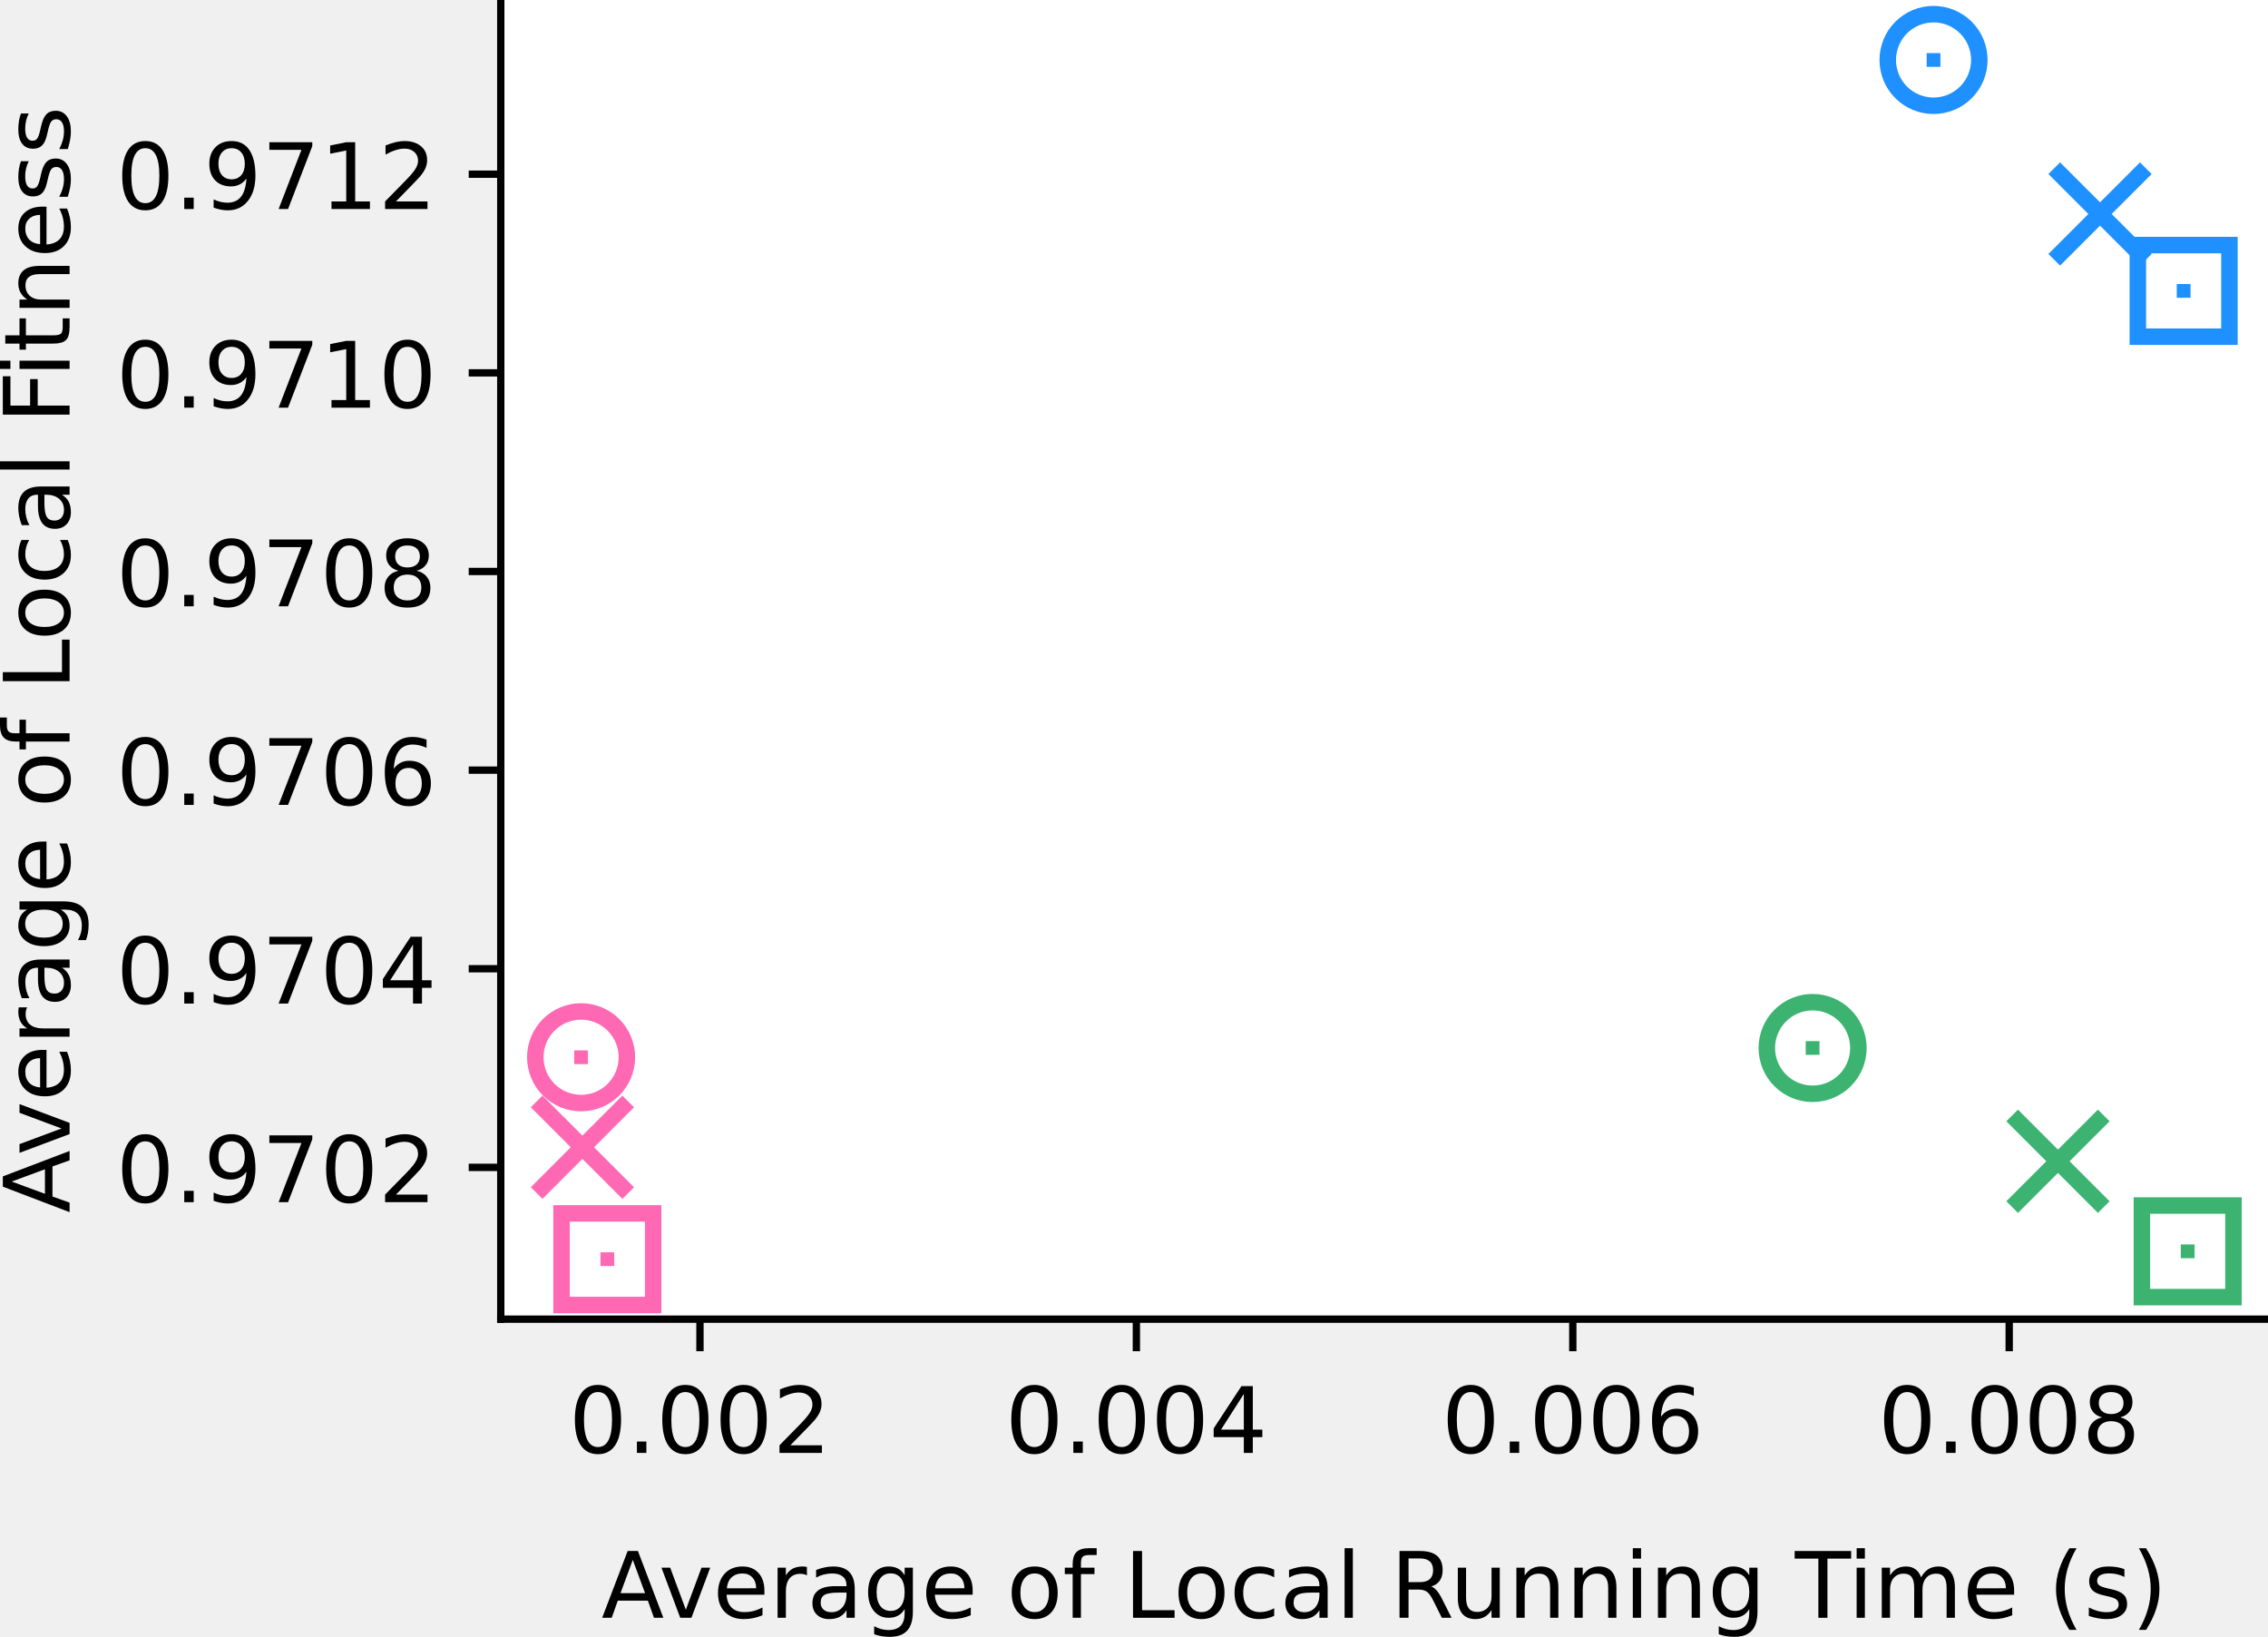
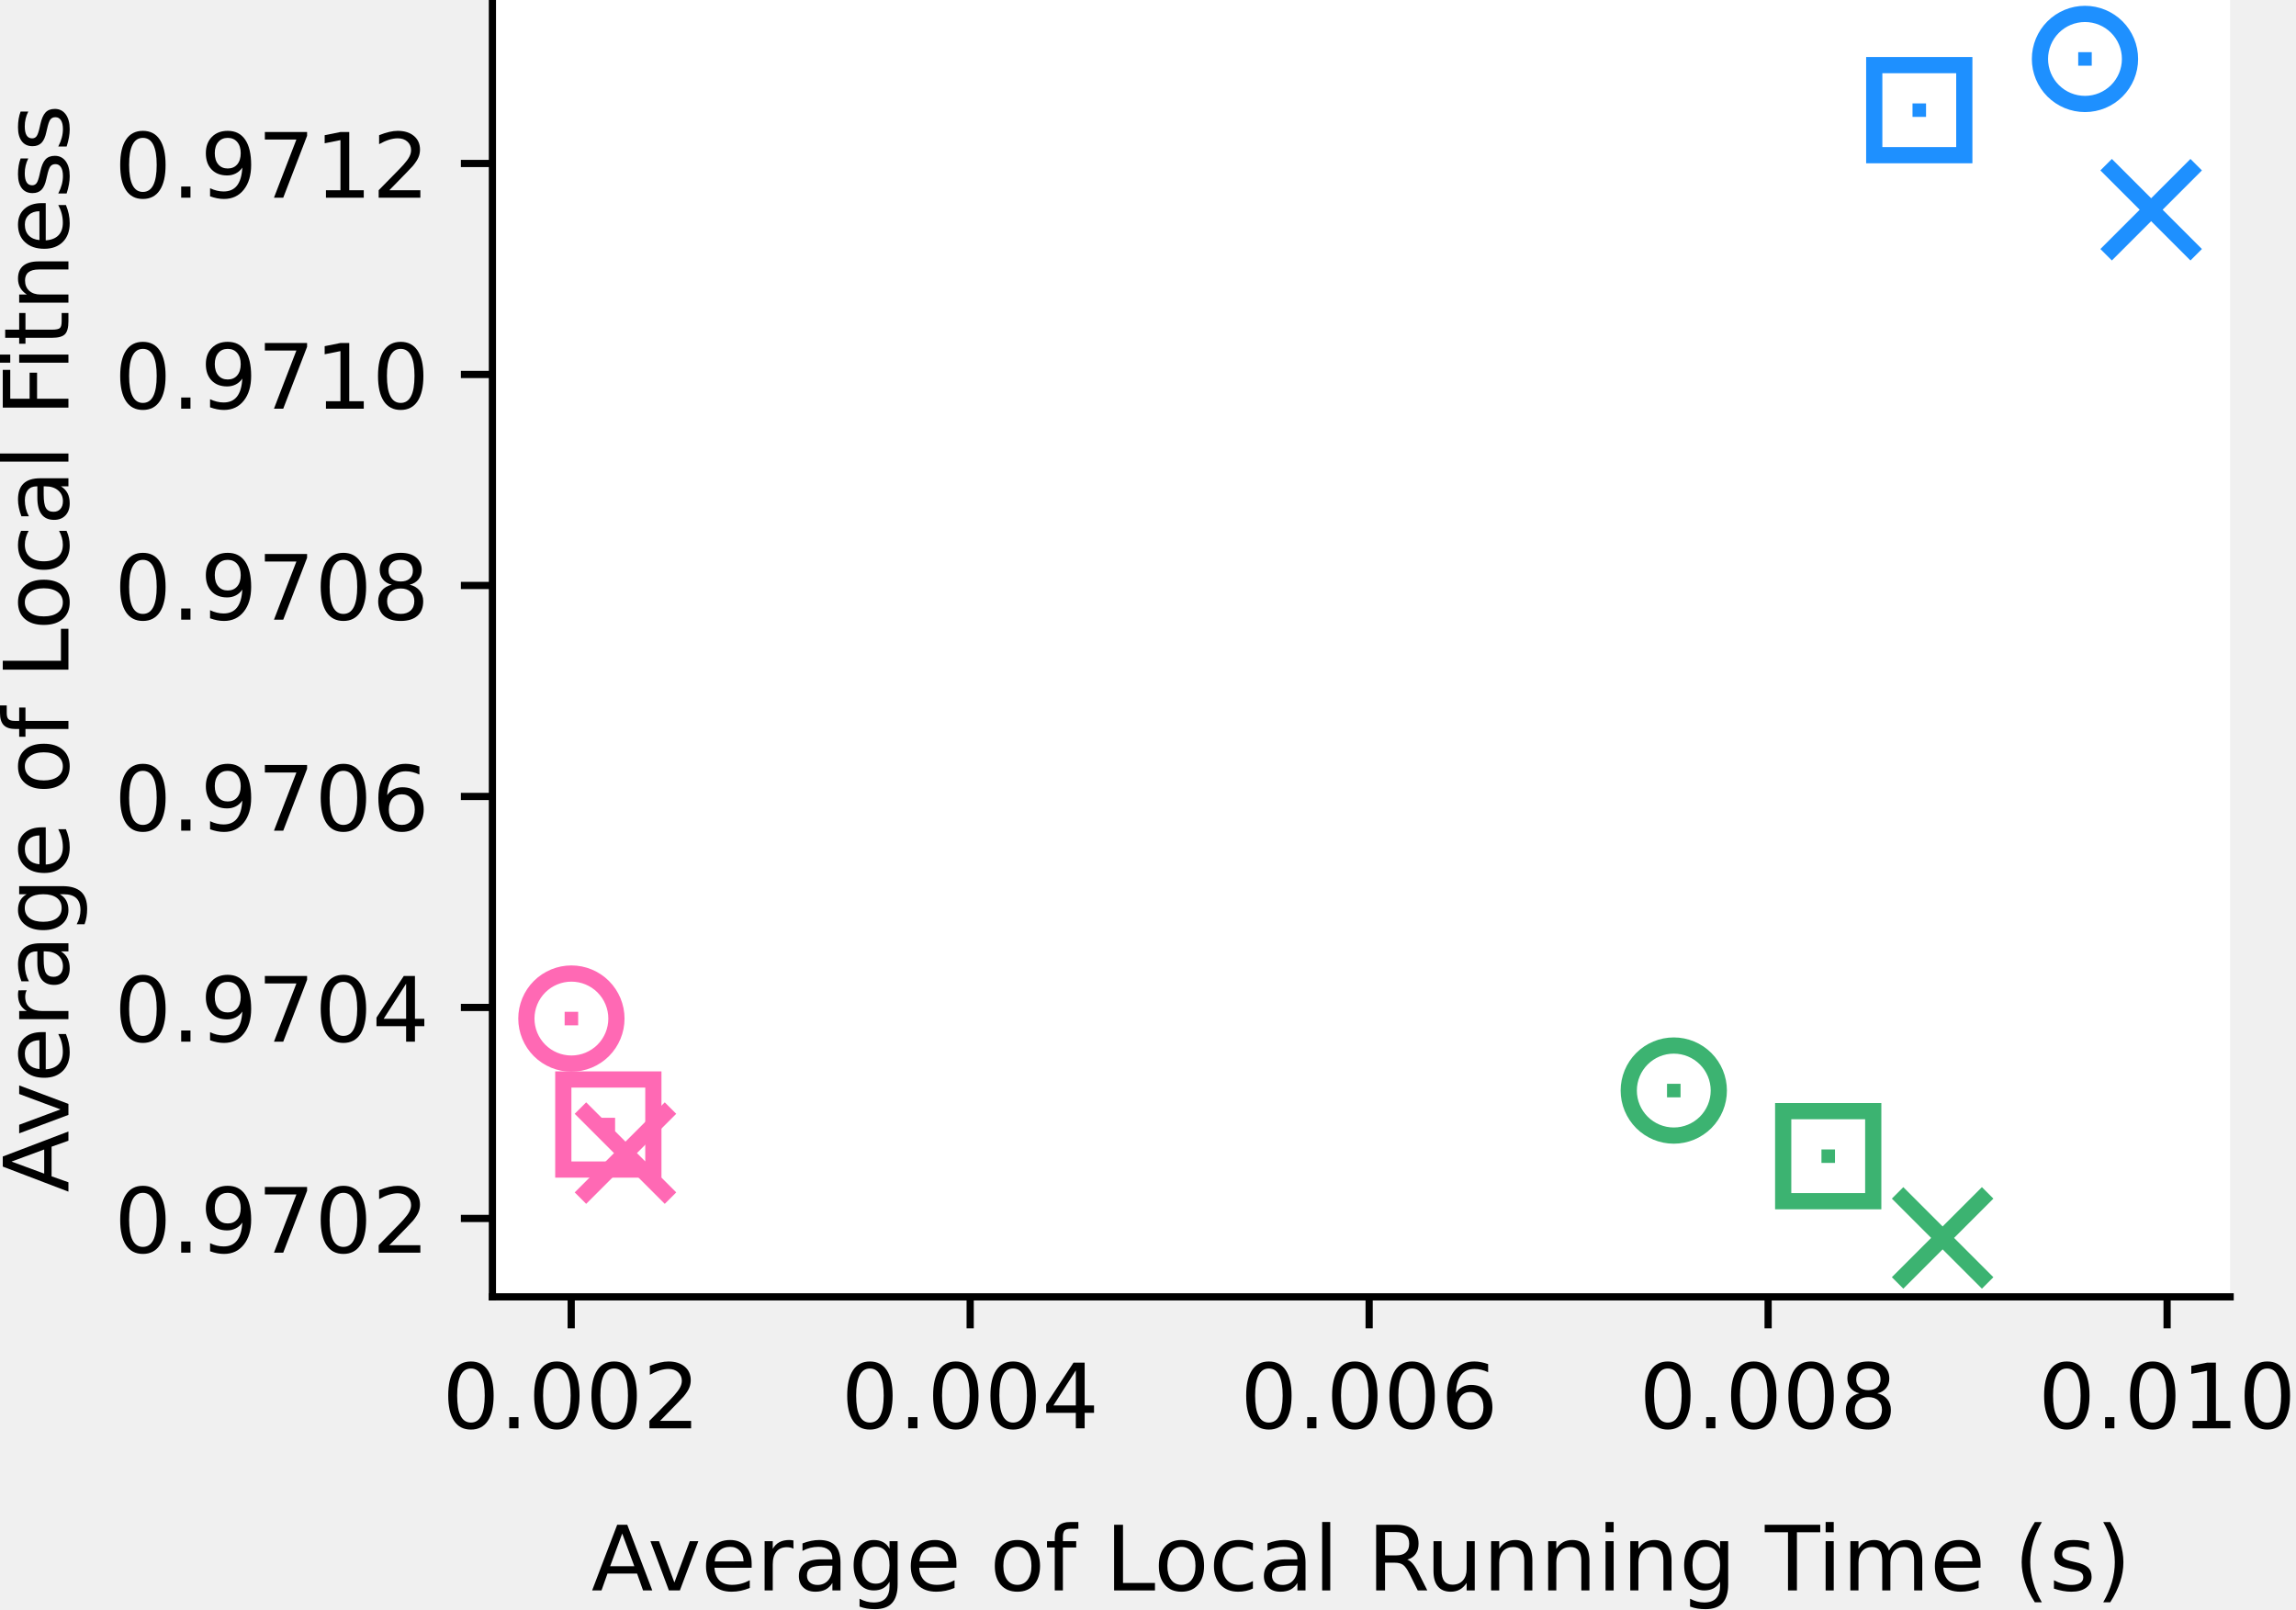
- <svg xmlns="http://www.w3.org/2000/svg" xmlns:xlink="http://www.w3.org/1999/xlink" height="178.678pt" version="1.1" viewBox="0 0 247.638 178.678" width="247.638pt">
+ <svg xmlns="http://www.w3.org/2000/svg" xmlns:xlink="http://www.w3.org/1999/xlink" height="178.678pt" version="1.1" viewBox="0 0 254.951 178.678" width="254.951pt">
  <defs>
    <style type="text/css">*{stroke-linecap:butt;stroke-linejoin:round;}</style>
  </defs>
  <g id="figure_1">
    <g id="patch_1">
-       <path d="M 0 178.678  L 247.638 178.678  L 247.638 0  L 0 0  z " style="fill:none;" />
+       <path d="M 0 178.678  L 254.951 178.678  L 254.951 0  L 0 0  z " style="fill:none;" />
    </g>
    <g id="axes_1">
      <g id="patch_2">
        <path d="M 54.678 144  L 247.638 144  L 247.638 0  L 54.678 0  z " style="fill:#ffffff;" />
      </g>
      <g id="matplotlib.axis_1">
        <g id="xtick_1">
          <g id="line2d_1">
            <defs>
-               <path d="M 0 0  L 0 3.5  " id="m27961223b0" style="stroke:#000000;stroke-width:0.8;" />
+               <path d="M 0 0  L 0 3.5  " id="madb68505f0" style="stroke:#000000;stroke-width:0.8;" />
            </defs>
            <g>
-               <use style="stroke:#000000;stroke-width:0.8;" x="76.427" xlink:href="#m27961223b0" y="144" />
+               <use style="stroke:#000000;stroke-width:0.8;" x="63.428" xlink:href="#madb68505f0" y="144" />
            </g>
          </g>
          <g id="text_1">
-             <g transform="translate(62.11307 158.5984)scale(0.1 -0.1)">
+             <g transform="translate(49.11349 158.5984)scale(0.1 -0.1)">
              <defs>
                <path d="M 31.781 66.406  Q 24.172 66.406 20.328 58.906  Q 16.5 51.422 16.5 36.375  Q 16.5 21.391 20.328 13.891  Q 24.172 6.391 31.781 6.391  Q 39.453 6.391 43.281 13.891  Q 47.125 21.391 47.125 36.375  Q 47.125 51.422 43.281 58.906  Q 39.453 66.406 31.781 66.406  z M 31.781 74.219  Q 44.047 74.219 50.516 64.516  Q 56.984 54.828 56.984 36.375  Q 56.984 17.969 50.516 8.266  Q 44.047 -1.422 31.781 -1.422  Q 19.531 -1.422 13.062 8.266  Q 6.594 17.969 6.594 36.375  Q 6.594 54.828 13.062 64.516  Q 19.531 74.219 31.781 74.219  z " id="DejaVuSans-48" />
                <path d="M 10.688 12.406  L 21 12.406  L 21 0  L 10.688 0  z " id="DejaVuSans-46" />
                <path d="M 19.188 8.297  L 53.609 8.297  L 53.609 0  L 7.328 0  L 7.328 8.297  Q 12.938 14.109 22.625 23.891  Q 32.328 33.688 34.812 36.531  Q 39.547 41.844 41.422 45.531  Q 43.312 49.219 43.312 52.781  Q 43.312 58.594 39.234 62.25  Q 35.156 65.922 28.609 65.922  Q 23.969 65.922 18.812 64.312  Q 13.672 62.703 7.812 59.422  L 7.812 69.391  Q 13.766 71.781 18.938 73  Q 24.125 74.219 28.422 74.219  Q 39.75 74.219 46.484 68.547  Q 53.219 62.891 53.219 53.422  Q 53.219 48.922 51.531 44.891  Q 49.859 40.875 45.406 35.406  Q 44.188 33.984 37.641 27.219  Q 31.109 20.453 19.188 8.297  z " id="DejaVuSans-50" />
              </defs>
              <use xlink:href="#DejaVuSans-48" />
              <use x="63.623" xlink:href="#DejaVuSans-46" />
              <use x="95.41" xlink:href="#DejaVuSans-48" />
              <use x="159.033" xlink:href="#DejaVuSans-48" />
              <use x="222.656" xlink:href="#DejaVuSans-50" />
            </g>
          </g>
        </g>
        <g id="xtick_2">
          <g id="line2d_2">
            <g>
-               <use style="stroke:#000000;stroke-width:0.8;" x="124.078" xlink:href="#m27961223b0" y="144" />
+               <use style="stroke:#000000;stroke-width:0.8;" x="107.73" xlink:href="#madb68505f0" y="144" />
            </g>
          </g>
          <g id="text_2">
-             <g transform="translate(109.7643 158.5984)scale(0.1 -0.1)">
+             <g transform="translate(93.41594 158.5984)scale(0.1 -0.1)">
              <defs>
                <path d="M 37.797 64.312  L 12.891 25.391  L 37.797 25.391  z M 35.203 72.906  L 47.609 72.906  L 47.609 25.391  L 58.016 25.391  L 58.016 17.188  L 47.609 17.188  L 47.609 0  L 37.797 0  L 37.797 17.188  L 4.891 17.188  L 4.891 26.703  z " id="DejaVuSans-52" />
              </defs>
              <use xlink:href="#DejaVuSans-48" />
              <use x="63.623" xlink:href="#DejaVuSans-46" />
              <use x="95.41" xlink:href="#DejaVuSans-48" />
              <use x="159.033" xlink:href="#DejaVuSans-48" />
              <use x="222.656" xlink:href="#DejaVuSans-52" />
            </g>
          </g>
        </g>
        <g id="xtick_3">
          <g id="line2d_3">
            <g>
-               <use style="stroke:#000000;stroke-width:0.8;" x="171.73" xlink:href="#m27961223b0" y="144" />
+               <use style="stroke:#000000;stroke-width:0.8;" x="152.032" xlink:href="#madb68505f0" y="144" />
            </g>
          </g>
          <g id="text_3">
-             <g transform="translate(157.4156 158.5984)scale(0.1 -0.1)">
+             <g transform="translate(137.7184 158.5984)scale(0.1 -0.1)">
              <defs>
                <path d="M 33.016 40.375  Q 26.375 40.375 22.484 35.828  Q 18.609 31.297 18.609 23.391  Q 18.609 15.531 22.484 10.953  Q 26.375 6.391 33.016 6.391  Q 39.656 6.391 43.531 10.953  Q 47.406 15.531 47.406 23.391  Q 47.406 31.297 43.531 35.828  Q 39.656 40.375 33.016 40.375  z M 52.594 71.297  L 52.594 62.312  Q 48.875 64.062 45.094 64.984  Q 41.312 65.922 37.594 65.922  Q 27.828 65.922 22.672 59.328  Q 17.531 52.734 16.797 39.406  Q 19.672 43.656 24.016 45.922  Q 28.375 48.188 33.594 48.188  Q 44.578 48.188 50.953 41.516  Q 57.328 34.859 57.328 23.391  Q 57.328 12.156 50.688 5.359  Q 44.047 -1.422 33.016 -1.422  Q 20.359 -1.422 13.672 8.266  Q 6.984 17.969 6.984 36.375  Q 6.984 53.656 15.188 63.938  Q 23.391 74.219 37.203 74.219  Q 40.922 74.219 44.703 73.484  Q 48.484 72.75 52.594 71.297  z " id="DejaVuSans-54" />
              </defs>
              <use xlink:href="#DejaVuSans-48" />
              <use x="63.623" xlink:href="#DejaVuSans-46" />
              <use x="95.41" xlink:href="#DejaVuSans-48" />
              <use x="159.033" xlink:href="#DejaVuSans-48" />
              <use x="222.656" xlink:href="#DejaVuSans-54" />
            </g>
          </g>
        </g>
        <g id="xtick_4">
          <g id="line2d_4">
            <g>
-               <use style="stroke:#000000;stroke-width:0.8;" x="219.381" xlink:href="#m27961223b0" y="144" />
+               <use style="stroke:#000000;stroke-width:0.8;" x="196.335" xlink:href="#madb68505f0" y="144" />
            </g>
          </g>
          <g id="text_4">
-             <g transform="translate(205.0668 158.5984)scale(0.1 -0.1)">
+             <g transform="translate(182.0208 158.5984)scale(0.1 -0.1)">
              <defs>
                <path d="M 31.781 34.625  Q 24.75 34.625 20.719 30.859  Q 16.703 27.094 16.703 20.516  Q 16.703 13.922 20.719 10.156  Q 24.75 6.391 31.781 6.391  Q 38.812 6.391 42.859 10.172  Q 46.922 13.969 46.922 20.516  Q 46.922 27.094 42.891 30.859  Q 38.875 34.625 31.781 34.625  z M 21.922 38.812  Q 15.578 40.375 12.031 44.719  Q 8.5 49.078 8.5 55.328  Q 8.5 64.062 14.719 69.141  Q 20.953 74.219 31.781 74.219  Q 42.672 74.219 48.875 69.141  Q 55.078 64.062 55.078 55.328  Q 55.078 49.078 51.531 44.719  Q 48 40.375 41.703 38.812  Q 48.828 37.156 52.797 32.312  Q 56.781 27.484 56.781 20.516  Q 56.781 9.906 50.312 4.234  Q 43.844 -1.422 31.781 -1.422  Q 19.734 -1.422 13.25 4.234  Q 6.781 9.906 6.781 20.516  Q 6.781 27.484 10.781 32.312  Q 14.797 37.156 21.922 38.812  z M 18.312 54.391  Q 18.312 48.734 21.844 45.562  Q 25.391 42.391 31.781 42.391  Q 38.141 42.391 41.719 45.562  Q 45.312 48.734 45.312 54.391  Q 45.312 60.062 41.719 63.234  Q 38.141 66.406 31.781 66.406  Q 25.391 66.406 21.844 63.234  Q 18.312 60.062 18.312 54.391  z " id="DejaVuSans-56" />
              </defs>
              <use xlink:href="#DejaVuSans-48" />
              <use x="63.623" xlink:href="#DejaVuSans-46" />
              <use x="95.41" xlink:href="#DejaVuSans-48" />
              <use x="159.033" xlink:href="#DejaVuSans-48" />
              <use x="222.656" xlink:href="#DejaVuSans-56" />
            </g>
          </g>
        </g>
+         <g id="xtick_5">
+           <g id="line2d_5">
+             <g>
+               <use style="stroke:#000000;stroke-width:0.8;" x="240.637" xlink:href="#madb68505f0" y="144" />
+             </g>
+           </g>
+           <g id="text_5">
+             <g transform="translate(226.3233 158.5984)scale(0.1 -0.1)">
+               <defs>
+                 <path d="M 12.406 8.297  L 28.516 8.297  L 28.516 63.922  L 10.984 60.406  L 10.984 69.391  L 28.422 72.906  L 38.281 72.906  L 38.281 8.297  L 54.391 8.297  L 54.391 0  L 12.406 0  z " id="DejaVuSans-49" />
+               </defs>
+               <use xlink:href="#DejaVuSans-48" />
+               <use x="63.623" xlink:href="#DejaVuSans-46" />
+               <use x="95.41" xlink:href="#DejaVuSans-48" />
+               <use x="159.033" xlink:href="#DejaVuSans-49" />
+               <use x="222.656" xlink:href="#DejaVuSans-48" />
+             </g>
+           </g>
+         </g>
      </g>
      <g id="matplotlib.axis_2">
        <g id="ytick_1">
-           <g id="line2d_5">
+           <g id="line2d_6">
            <defs>
-               <path d="M 0 0  L -3.5 0  " id="ma470784ec2" style="stroke:#000000;stroke-width:0.8;" />
+               <path d="M 0 0  L -3.5 0  " id="m01fa902160" style="stroke:#000000;stroke-width:0.8;" />
            </defs>
            <g>
-               <use style="stroke:#000000;stroke-width:0.8;" x="54.678" xlink:href="#ma470784ec2" y="127.431" />
-             </g>
-           </g>
-           <g id="text_5">
-             <g transform="translate(12.6875 131.2304)scale(0.1 -0.1)">
+               <use style="stroke:#000000;stroke-width:0.8;" x="54.678" xlink:href="#m01fa902160" y="135.292" />
+             </g>
+           </g>
+           <g id="text_6">
+             <g transform="translate(12.6875 139.0916)scale(0.1 -0.1)">
              <defs>
                <path d="M 10.984 1.516  L 10.984 10.5  Q 14.703 8.734 18.5 7.812  Q 22.312 6.891 25.984 6.891  Q 35.75 6.891 40.891 13.453  Q 46.047 20.016 46.781 33.406  Q 43.953 29.203 39.594 26.953  Q 35.25 24.703 29.984 24.703  Q 19.047 24.703 12.672 31.312  Q 6.297 37.938 6.297 49.422  Q 6.297 60.641 12.938 67.422  Q 19.578 74.219 30.609 74.219  Q 43.266 74.219 49.922 64.516  Q 56.594 54.828 56.594 36.375  Q 56.594 19.141 48.406 8.859  Q 40.234 -1.422 26.422 -1.422  Q 22.703 -1.422 18.891 -0.688  Q 15.094 0.047 10.984 1.516  z M 30.609 32.422  Q 37.25 32.422 41.125 36.953  Q 45.016 41.5 45.016 49.422  Q 45.016 57.281 41.125 61.844  Q 37.25 66.406 30.609 66.406  Q 23.969 66.406 20.094 61.844  Q 16.219 57.281 16.219 49.422  Q 16.219 41.5 20.094 36.953  Q 23.969 32.422 30.609 32.422  z " id="DejaVuSans-57" />
                <path d="M 8.203 72.906  L 55.078 72.906  L 55.078 68.703  L 28.609 0  L 18.312 0  L 43.219 64.594  L 8.203 64.594  z " id="DejaVuSans-55" />
              </defs>
              <use xlink:href="#DejaVuSans-48" />
              <use x="63.623" xlink:href="#DejaVuSans-46" />
              <use x="95.41" xlink:href="#DejaVuSans-57" />
              <use x="159.033" xlink:href="#DejaVuSans-55" />
              <use x="222.656" xlink:href="#DejaVuSans-48" />
              <use x="286.279" xlink:href="#DejaVuSans-50" />
            </g>
          </g>
        </g>
        <g id="ytick_2">
-           <g id="line2d_6">
-             <g>
-               <use style="stroke:#000000;stroke-width:0.8;" x="54.678" xlink:href="#ma470784ec2" y="105.749" />
-             </g>
-           </g>
-           <g id="text_6">
-             <g transform="translate(12.6875 109.5478)scale(0.1 -0.1)">
+           <g id="line2d_7">
+             <g>
+               <use style="stroke:#000000;stroke-width:0.8;" x="54.678" xlink:href="#m01fa902160" y="111.864" />
+             </g>
+           </g>
+           <g id="text_7">
+             <g transform="translate(12.6875 115.6634)scale(0.1 -0.1)">
              <use xlink:href="#DejaVuSans-48" />
              <use x="63.623" xlink:href="#DejaVuSans-46" />
              <use x="95.41" xlink:href="#DejaVuSans-57" />
              <use x="159.033" xlink:href="#DejaVuSans-55" />
              <use x="222.656" xlink:href="#DejaVuSans-48" />
              <use x="286.279" xlink:href="#DejaVuSans-52" />
            </g>
          </g>
        </g>
        <g id="ytick_3">
-           <g id="line2d_7">
-             <g>
-               <use style="stroke:#000000;stroke-width:0.8;" x="54.678" xlink:href="#ma470784ec2" y="84.066" />
-             </g>
-           </g>
-           <g id="text_7">
-             <g transform="translate(12.6875 87.86524)scale(0.1 -0.1)">
+           <g id="line2d_8">
+             <g>
+               <use style="stroke:#000000;stroke-width:0.8;" x="54.678" xlink:href="#m01fa902160" y="88.436" />
+             </g>
+           </g>
+           <g id="text_8">
+             <g transform="translate(12.6875 92.23513)scale(0.1 -0.1)">
              <use xlink:href="#DejaVuSans-48" />
              <use x="63.623" xlink:href="#DejaVuSans-46" />
              <use x="95.41" xlink:href="#DejaVuSans-57" />
              <use x="159.033" xlink:href="#DejaVuSans-55" />
              <use x="222.656" xlink:href="#DejaVuSans-48" />
              <use x="286.279" xlink:href="#DejaVuSans-54" />
            </g>
          </g>
        </g>
        <g id="ytick_4">
-           <g id="line2d_8">
-             <g>
-               <use style="stroke:#000000;stroke-width:0.8;" x="54.678" xlink:href="#ma470784ec2" y="62.383" />
-             </g>
-           </g>
-           <g id="text_8">
-             <g transform="translate(12.6875 66.18267)scale(0.1 -0.1)">
+           <g id="line2d_9">
+             <g>
+               <use style="stroke:#000000;stroke-width:0.8;" x="54.678" xlink:href="#m01fa902160" y="65.008" />
+             </g>
+           </g>
+           <g id="text_9">
+             <g transform="translate(12.6875 68.80691)scale(0.1 -0.1)">
              <use xlink:href="#DejaVuSans-48" />
              <use x="63.623" xlink:href="#DejaVuSans-46" />
              <use x="95.41" xlink:href="#DejaVuSans-57" />
              <use x="159.033" xlink:href="#DejaVuSans-55" />
              <use x="222.656" xlink:href="#DejaVuSans-48" />
              <use x="286.279" xlink:href="#DejaVuSans-56" />
            </g>
          </g>
        </g>
        <g id="ytick_5">
-           <g id="line2d_9">
-             <g>
-               <use style="stroke:#000000;stroke-width:0.8;" x="54.678" xlink:href="#ma470784ec2" y="40.701" />
-             </g>
-           </g>
-           <g id="text_9">
-             <g transform="translate(12.6875 44.50009)scale(0.1 -0.1)">
-               <defs>
-                 <path d="M 12.406 8.297  L 28.516 8.297  L 28.516 63.922  L 10.984 60.406  L 10.984 69.391  L 28.422 72.906  L 38.281 72.906  L 38.281 8.297  L 54.391 8.297  L 54.391 0  L 12.406 0  z " id="DejaVuSans-49" />
-               </defs>
+           <g id="line2d_10">
+             <g>
+               <use style="stroke:#000000;stroke-width:0.8;" x="54.678" xlink:href="#m01fa902160" y="41.579" />
+             </g>
+           </g>
+           <g id="text_10">
+             <g transform="translate(12.6875 45.37868)scale(0.1 -0.1)">
              <use xlink:href="#DejaVuSans-48" />
              <use x="63.623" xlink:href="#DejaVuSans-46" />
              <use x="95.41" xlink:href="#DejaVuSans-57" />
              <use x="159.033" xlink:href="#DejaVuSans-55" />
              <use x="222.656" xlink:href="#DejaVuSans-49" />
              <use x="286.279" xlink:href="#DejaVuSans-48" />
            </g>
          </g>
        </g>
        <g id="ytick_6">
-           <g id="line2d_10">
-             <g>
-               <use style="stroke:#000000;stroke-width:0.8;" x="54.678" xlink:href="#ma470784ec2" y="19.018" />
-             </g>
-           </g>
-           <g id="text_10">
-             <g transform="translate(12.6875 22.81751)scale(0.1 -0.1)">
+           <g id="line2d_11">
+             <g>
+               <use style="stroke:#000000;stroke-width:0.8;" x="54.678" xlink:href="#m01fa902160" y="18.151" />
+             </g>
+           </g>
+           <g id="text_11">
+             <g transform="translate(12.6875 21.95046)scale(0.1 -0.1)">
              <use xlink:href="#DejaVuSans-48" />
              <use x="63.623" xlink:href="#DejaVuSans-46" />
              <use x="95.41" xlink:href="#DejaVuSans-57" />
              <use x="159.033" xlink:href="#DejaVuSans-55" />
              <use x="222.656" xlink:href="#DejaVuSans-49" />
              <use x="286.279" xlink:href="#DejaVuSans-50" />
            </g>
          </g>
        </g>
      </g>
-       <g id="line2d_11">
-         <path clip-path="url(#p5ae65b6833)" d="M 211.119 6.545  " style="fill:none;stroke:#1e90ff;stroke-linecap:square;stroke-width:1.5;" />
-         <defs>
-           <path d="M 0 5  C 1.326 5 2.598 4.473 3.536 3.536  C 4.473 2.598 5 1.326 5 0  C 5 -1.326 4.473 -2.598 3.536 -3.536  C 2.598 -4.473 1.326 -5 0 -5  C -1.326 -5 -2.598 -4.473 -3.536 -3.536  C -4.473 -2.598 -5 -1.326 -5 0  C -5 1.326 -4.473 2.598 -3.536 3.536  C -2.598 4.473 -1.326 5 0 5  z " id="md90b4a4afb" style="stroke:#1e90ff;stroke-width:1.8;" />
-         </defs>
-         <g clip-path="url(#p5ae65b6833)">
-           <use style="fill-opacity:0;stroke:#1e90ff;stroke-width:1.8;" x="211.119" xlink:href="#md90b4a4afb" y="6.545" />
-         </g>
-       </g>
      <g id="line2d_12">
-         <path clip-path="url(#p5ae65b6833)" d="M 197.915 114.399  " style="fill:none;stroke:#3cb371;stroke-linecap:square;stroke-width:1.5;" />
-         <defs>
-           <path d="M 0 5  C 1.326 5 2.598 4.473 3.536 3.536  C 4.473 2.598 5 1.326 5 0  C 5 -1.326 4.473 -2.598 3.536 -3.536  C 2.598 -4.473 1.326 -5 0 -5  C -1.326 -5 -2.598 -4.473 -3.536 -3.536  C -4.473 -2.598 -5 -1.326 -5 0  C -5 1.326 -4.473 2.598 -3.536 3.536  C -2.598 4.473 -1.326 5 0 5  z " id="m8c69f8a267" style="stroke:#3cb371;stroke-width:1.8;" />
-         </defs>
-         <g clip-path="url(#p5ae65b6833)">
-           <use style="fill-opacity:0;stroke:#3cb371;stroke-width:1.8;" x="197.915" xlink:href="#m8c69f8a267" y="114.399" />
+         <path clip-path="url(#pd2c0360c4e)" d="M 231.519 6.545  " style="fill:none;stroke:#1e90ff;stroke-linecap:square;stroke-width:1.5;" />
+         <defs>
+           <path d="M 0 5  C 1.326 5 2.598 4.473 3.536 3.536  C 4.473 2.598 5 1.326 5 0  C 5 -1.326 4.473 -2.598 3.536 -3.536  C 2.598 -4.473 1.326 -5 0 -5  C -1.326 -5 -2.598 -4.473 -3.536 -3.536  C -4.473 -2.598 -5 -1.326 -5 0  C -5 1.326 -4.473 2.598 -3.536 3.536  C -2.598 4.473 -1.326 5 0 5  z " id="mf48e9b6fda" style="stroke:#1e90ff;stroke-width:1.8;" />
+         </defs>
+         <g clip-path="url(#pd2c0360c4e)">
+           <use style="fill-opacity:0;stroke:#1e90ff;stroke-width:1.8;" x="231.519" xlink:href="#mf48e9b6fda" y="6.545" />
        </g>
      </g>
      <g id="line2d_13">
-         <path clip-path="url(#p5ae65b6833)" d="M 63.449 115.411  " style="fill:none;stroke:#ff69b4;stroke-linecap:square;stroke-width:1.5;" />
-         <defs>
-           <path d="M 0 5  C 1.326 5 2.598 4.473 3.536 3.536  C 4.473 2.598 5 1.326 5 0  C 5 -1.326 4.473 -2.598 3.536 -3.536  C 2.598 -4.473 1.326 -5 0 -5  C -1.326 -5 -2.598 -4.473 -3.536 -3.536  C -4.473 -2.598 -5 -1.326 -5 0  C -5 1.326 -4.473 2.598 -3.536 3.536  C -2.598 4.473 -1.326 5 0 5  z " id="m3e1c0b56f5" style="stroke:#ff69b4;stroke-width:1.8;" />
-         </defs>
-         <g clip-path="url(#p5ae65b6833)">
-           <use style="fill-opacity:0;stroke:#ff69b4;stroke-width:1.8;" x="63.449" xlink:href="#m3e1c0b56f5" y="115.411" />
+         <path clip-path="url(#pd2c0360c4e)" d="M 185.859 121.094  " style="fill:none;stroke:#3cb371;stroke-linecap:square;stroke-width:1.5;" />
+         <defs>
+           <path d="M 0 5  C 1.326 5 2.598 4.473 3.536 3.536  C 4.473 2.598 5 1.326 5 0  C 5 -1.326 4.473 -2.598 3.536 -3.536  C 2.598 -4.473 1.326 -5 0 -5  C -1.326 -5 -2.598 -4.473 -3.536 -3.536  C -4.473 -2.598 -5 -1.326 -5 0  C -5 1.326 -4.473 2.598 -3.536 3.536  C -2.598 4.473 -1.326 5 0 5  z " id="m8a40e18597" style="stroke:#3cb371;stroke-width:1.8;" />
+         </defs>
+         <g clip-path="url(#pd2c0360c4e)">
+           <use style="fill-opacity:0;stroke:#3cb371;stroke-width:1.8;" x="185.859" xlink:href="#m8a40e18597" y="121.094" />
        </g>
      </g>
      <g id="line2d_14">
-         <path clip-path="url(#p5ae65b6833)" d="M 229.298 23.36  " style="fill:none;stroke:#1e90ff;stroke-linecap:square;stroke-width:1.5;" />
-         <defs>
-           <path d="M -5 5  L 5 -5  M -5 -5  L 5 5  " id="mee332c1fd9" style="stroke:#1e90ff;stroke-width:1.8;" />
-         </defs>
-         <g clip-path="url(#p5ae65b6833)">
-           <use style="fill-opacity:0;stroke:#1e90ff;stroke-width:1.8;" x="229.298" xlink:href="#mee332c1fd9" y="23.36" />
+         <path clip-path="url(#pd2c0360c4e)" d="M 63.449 113.1  " style="fill:none;stroke:#ff69b4;stroke-linecap:square;stroke-width:1.5;" />
+         <defs>
+           <path d="M 0 5  C 1.326 5 2.598 4.473 3.536 3.536  C 4.473 2.598 5 1.326 5 0  C 5 -1.326 4.473 -2.598 3.536 -3.536  C 2.598 -4.473 1.326 -5 0 -5  C -1.326 -5 -2.598 -4.473 -3.536 -3.536  C -4.473 -2.598 -5 -1.326 -5 0  C -5 1.326 -4.473 2.598 -3.536 3.536  C -2.598 4.473 -1.326 5 0 5  z " id="m77d4033f87" style="stroke:#ff69b4;stroke-width:1.8;" />
+         </defs>
+         <g clip-path="url(#pd2c0360c4e)">
+           <use style="fill-opacity:0;stroke:#ff69b4;stroke-width:1.8;" x="63.449" xlink:href="#m77d4033f87" y="113.1" />
        </g>
      </g>
      <g id="line2d_15">
-         <path clip-path="url(#p5ae65b6833)" d="M 224.704 126.764  " style="fill:none;stroke:#3cb371;stroke-linecap:square;stroke-width:1.5;" />
-         <defs>
-           <path d="M -5 5  L 5 -5  M -5 -5  L 5 5  " id="m063bfe080d" style="stroke:#3cb371;stroke-width:1.8;" />
-         </defs>
-         <g clip-path="url(#p5ae65b6833)">
-           <use style="fill-opacity:0;stroke:#3cb371;stroke-width:1.8;" x="224.704" xlink:href="#m063bfe080d" y="126.764" />
+         <path clip-path="url(#pd2c0360c4e)" d="M 238.867 23.286  " style="fill:none;stroke:#1e90ff;stroke-linecap:square;stroke-width:1.5;" />
+         <defs>
+           <path d="M -5 5  L 5 -5  M -5 -5  L 5 5  " id="m2313104141" style="stroke:#1e90ff;stroke-width:1.8;" />
+         </defs>
+         <g clip-path="url(#pd2c0360c4e)">
+           <use style="fill-opacity:0;stroke:#1e90ff;stroke-width:1.8;" x="238.867" xlink:href="#m2313104141" y="23.286" />
        </g>
      </g>
      <g id="line2d_16">
-         <path clip-path="url(#p5ae65b6833)" d="M 63.592 125.234  " style="fill:none;stroke:#ff69b4;stroke-linecap:square;stroke-width:1.5;" />
-         <defs>
-           <path d="M -5 5  L 5 -5  M -5 -5  L 5 5  " id="m533e28d6e9" style="stroke:#ff69b4;stroke-width:1.8;" />
-         </defs>
-         <g clip-path="url(#p5ae65b6833)">
-           <use style="fill-opacity:0;stroke:#ff69b4;stroke-width:1.8;" x="63.592" xlink:href="#m533e28d6e9" y="125.234" />
+         <path clip-path="url(#pd2c0360c4e)" d="M 215.711 137.455  " style="fill:none;stroke:#3cb371;stroke-linecap:square;stroke-width:1.5;" />
+         <defs>
+           <path d="M -5 5  L 5 -5  M -5 -5  L 5 5  " id="m8d6fb86618" style="stroke:#3cb371;stroke-width:1.8;" />
+         </defs>
+         <g clip-path="url(#pd2c0360c4e)">
+           <use style="fill-opacity:0;stroke:#3cb371;stroke-width:1.8;" x="215.711" xlink:href="#m8d6fb86618" y="137.455" />
        </g>
      </g>
      <g id="line2d_17">
-         <path clip-path="url(#p5ae65b6833)" d="M 238.427 31.753  " style="fill:none;stroke:#1e90ff;stroke-linecap:square;stroke-width:1.5;" />
-         <defs>
-           <path d="M -5 5  L 5 5  L 5 -5  L -5 -5  z " id="m1f0dbca9bd" style="stroke:#1e90ff;stroke-linejoin:miter;stroke-width:1.8;" />
-         </defs>
-         <g clip-path="url(#p5ae65b6833)">
-           <use style="fill-opacity:0;stroke:#1e90ff;stroke-linejoin:miter;stroke-width:1.8;" x="238.427" xlink:href="#m1f0dbca9bd" y="31.753" />
+         <path clip-path="url(#pd2c0360c4e)" d="M 69.453 128.038  " style="fill:none;stroke:#ff69b4;stroke-linecap:square;stroke-width:1.5;" />
+         <defs>
+           <path d="M -5 5  L 5 -5  M -5 -5  L 5 5  " id="m24a616f88c" style="stroke:#ff69b4;stroke-width:1.8;" />
+         </defs>
+         <g clip-path="url(#pd2c0360c4e)">
+           <use style="fill-opacity:0;stroke:#ff69b4;stroke-width:1.8;" x="69.453" xlink:href="#m24a616f88c" y="128.038" />
        </g>
      </g>
      <g id="line2d_18">
-         <path clip-path="url(#p5ae65b6833)" d="M 238.867 136.596  " style="fill:none;stroke:#3cb371;stroke-linecap:square;stroke-width:1.5;" />
-         <defs>
-           <path d="M -5 5  L 5 5  L 5 -5  L -5 -5  z " id="mabee22171f" style="stroke:#3cb371;stroke-linejoin:miter;stroke-width:1.8;" />
-         </defs>
-         <g clip-path="url(#p5ae65b6833)">
-           <use style="fill-opacity:0;stroke:#3cb371;stroke-linejoin:miter;stroke-width:1.8;" x="238.867" xlink:href="#mabee22171f" y="136.596" />
+         <path clip-path="url(#pd2c0360c4e)" d="M 213.119 12.231  " style="fill:none;stroke:#1e90ff;stroke-linecap:square;stroke-width:1.5;" />
+         <defs>
+           <path d="M -5 5  L 5 5  L 5 -5  L -5 -5  z " id="m25795fd73b" style="stroke:#1e90ff;stroke-linejoin:miter;stroke-width:1.8;" />
+         </defs>
+         <g clip-path="url(#pd2c0360c4e)">
+           <use style="fill-opacity:0;stroke:#1e90ff;stroke-linejoin:miter;stroke-width:1.8;" x="213.119" xlink:href="#m25795fd73b" y="12.231" />
        </g>
      </g>
      <g id="line2d_19">
-         <path clip-path="url(#p5ae65b6833)" d="M 66.316 137.455  " style="fill:none;stroke:#ff69b4;stroke-linecap:square;stroke-width:1.5;" />
-         <defs>
-           <path d="M -5 5  L 5 5  L 5 -5  L -5 -5  z " id="m6ffab3350c" style="stroke:#ff69b4;stroke-linejoin:miter;stroke-width:1.8;" />
-         </defs>
-         <g clip-path="url(#p5ae65b6833)">
-           <use style="fill-opacity:0;stroke:#ff69b4;stroke-linejoin:miter;stroke-width:1.8;" x="66.316" xlink:href="#m6ffab3350c" y="137.455" />
+         <path clip-path="url(#pd2c0360c4e)" d="M 203.008 128.379  " style="fill:none;stroke:#3cb371;stroke-linecap:square;stroke-width:1.5;" />
+         <defs>
+           <path d="M -5 5  L 5 5  L 5 -5  L -5 -5  z " id="m638d463af0" style="stroke:#3cb371;stroke-linejoin:miter;stroke-width:1.8;" />
+         </defs>
+         <g clip-path="url(#pd2c0360c4e)">
+           <use style="fill-opacity:0;stroke:#3cb371;stroke-linejoin:miter;stroke-width:1.8;" x="203.008" xlink:href="#m638d463af0" y="128.379" />
+         </g>
+       </g>
+       <g id="line2d_20">
+         <path clip-path="url(#pd2c0360c4e)" d="M 67.55 124.865  " style="fill:none;stroke:#ff69b4;stroke-linecap:square;stroke-width:1.5;" />
+         <defs>
+           <path d="M -5 5  L 5 5  L 5 -5  L -5 -5  z " id="mc51f1d02c2" style="stroke:#ff69b4;stroke-linejoin:miter;stroke-width:1.8;" />
+         </defs>
+         <g clip-path="url(#pd2c0360c4e)">
+           <use style="fill-opacity:0;stroke:#ff69b4;stroke-linejoin:miter;stroke-width:1.8;" x="67.55" xlink:href="#mc51f1d02c2" y="124.865" />
        </g>
      </g>
      <g id="patch_3">
        <path d="M 54.678 144  L 54.678 0  " style="fill:none;stroke:#000000;stroke-linecap:square;stroke-linejoin:miter;stroke-width:0.8;" />
      </g>
      <g id="patch_4">
        <path d="M 54.678 144  L 247.638 144  " style="fill:none;stroke:#000000;stroke-linecap:square;stroke-linejoin:miter;stroke-width:0.8;" />
      </g>
    </g>
    <g id="axes_2">
      <g id="patch_5">
        <path d="M 54.678 144  L 247.638 144  L 247.638 0  L 54.678 0  z " style="fill:none;" />
      </g>
      <g id="matplotlib.axis_3">
-         <g id="text_11">
+         <g id="text_12">
          <g transform="translate(65.67297 176.5984)scale(0.1 -0.1)">
            <defs>
              <path d="M 34.188 63.188  L 20.797 26.906  L 47.609 26.906  z M 28.609 72.906  L 39.797 72.906  L 67.578 0  L 57.328 0  L 50.688 18.703  L 17.828 18.703  L 11.188 0  L 0.781 0  z " id="DejaVuSans-65" />
              <path d="M 2.984 54.688  L 12.5 54.688  L 29.594 8.797  L 46.688 54.688  L 56.203 54.688  L 35.688 0  L 23.484 0  z " id="DejaVuSans-118" />
              <path d="M 56.203 29.594  L 56.203 25.203  L 14.891 25.203  Q 15.484 15.922 20.484 11.062  Q 25.484 6.203 34.422 6.203  Q 39.594 6.203 44.453 7.469  Q 49.312 8.734 54.109 11.281  L 54.109 2.781  Q 49.266 0.734 44.188 -0.344  Q 39.109 -1.422 33.891 -1.422  Q 20.797 -1.422 13.156 6.188  Q 5.516 13.812 5.516 26.812  Q 5.516 40.234 12.766 48.109  Q 20.016 56 32.328 56  Q 43.359 56 49.781 48.891  Q 56.203 41.797 56.203 29.594  z M 47.219 32.234  Q 47.125 39.594 43.094 43.984  Q 39.062 48.391 32.422 48.391  Q 24.906 48.391 20.391 44.141  Q 15.875 39.891 15.188 32.172  z " id="DejaVuSans-101" />
              <path d="M 41.109 46.297  Q 39.594 47.172 37.812 47.578  Q 36.031 48 33.891 48  Q 26.266 48 22.188 43.047  Q 18.109 38.094 18.109 28.812  L 18.109 0  L 9.078 0  L 9.078 54.688  L 18.109 54.688  L 18.109 46.188  Q 20.953 51.172 25.484 53.578  Q 30.031 56 36.531 56  Q 37.453 56 38.578 55.875  Q 39.703 55.766 41.062 55.516  z " id="DejaVuSans-114" />
              <path d="M 34.281 27.484  Q 23.391 27.484 19.188 25  Q 14.984 22.516 14.984 16.5  Q 14.984 11.719 18.141 8.906  Q 21.297 6.109 26.703 6.109  Q 34.188 6.109 38.703 11.406  Q 43.219 16.703 43.219 25.484  L 43.219 27.484  z M 52.203 31.203  L 52.203 0  L 43.219 0  L 43.219 8.297  Q 40.141 3.328 35.547 0.953  Q 30.953 -1.422 24.312 -1.422  Q 15.922 -1.422 10.953 3.297  Q 6 8.016 6 15.922  Q 6 25.141 12.172 29.828  Q 18.359 34.516 30.609 34.516  L 43.219 34.516  L 43.219 35.406  Q 43.219 41.609 39.141 45  Q 35.062 48.391 27.688 48.391  Q 23 48.391 18.547 47.266  Q 14.109 46.141 10.016 43.891  L 10.016 52.203  Q 14.938 54.109 19.578 55.047  Q 24.219 56 28.609 56  Q 40.484 56 46.344 49.844  Q 52.203 43.703 52.203 31.203  z " id="DejaVuSans-97" />
              <path d="M 45.406 27.984  Q 45.406 37.75 41.375 43.109  Q 37.359 48.484 30.078 48.484  Q 22.859 48.484 18.828 43.109  Q 14.797 37.75 14.797 27.984  Q 14.797 18.266 18.828 12.891  Q 22.859 7.516 30.078 7.516  Q 37.359 7.516 41.375 12.891  Q 45.406 18.266 45.406 27.984  z M 54.391 6.781  Q 54.391 -7.172 48.188 -13.984  Q 42 -20.797 29.203 -20.797  Q 24.469 -20.797 20.266 -20.094  Q 16.062 -19.391 12.109 -17.922  L 12.109 -9.188  Q 16.062 -11.328 19.922 -12.344  Q 23.781 -13.375 27.781 -13.375  Q 36.625 -13.375 41.016 -8.766  Q 45.406 -4.156 45.406 5.172  L 45.406 9.625  Q 42.625 4.781 38.281 2.391  Q 33.938 0 27.875 0  Q 17.828 0 11.672 7.656  Q 5.516 15.328 5.516 27.984  Q 5.516 40.672 11.672 48.328  Q 17.828 56 27.875 56  Q 33.938 56 38.281 53.609  Q 42.625 51.219 45.406 46.391  L 45.406 54.688  L 54.391 54.688  z " id="DejaVuSans-103" />
              <path id="DejaVuSans-32" />
              <path d="M 30.609 48.391  Q 23.391 48.391 19.188 42.75  Q 14.984 37.109 14.984 27.297  Q 14.984 17.484 19.156 11.844  Q 23.344 6.203 30.609 6.203  Q 37.797 6.203 41.984 11.859  Q 46.188 17.531 46.188 27.297  Q 46.188 37.016 41.984 42.703  Q 37.797 48.391 30.609 48.391  z M 30.609 56  Q 42.328 56 49.016 48.375  Q 55.719 40.766 55.719 27.297  Q 55.719 13.875 49.016 6.219  Q 42.328 -1.422 30.609 -1.422  Q 18.844 -1.422 12.172 6.219  Q 5.516 13.875 5.516 27.297  Q 5.516 40.766 12.172 48.375  Q 18.844 56 30.609 56  z " id="DejaVuSans-111" />
              <path d="M 37.109 75.984  L 37.109 68.5  L 28.516 68.5  Q 23.688 68.5 21.797 66.547  Q 19.922 64.594 19.922 59.516  L 19.922 54.688  L 34.719 54.688  L 34.719 47.703  L 19.922 47.703  L 19.922 0  L 10.891 0  L 10.891 47.703  L 2.297 47.703  L 2.297 54.688  L 10.891 54.688  L 10.891 58.5  Q 10.891 67.625 15.141 71.797  Q 19.391 75.984 28.609 75.984  z " id="DejaVuSans-102" />
              <path d="M 9.812 72.906  L 19.672 72.906  L 19.672 8.297  L 55.172 8.297  L 55.172 0  L 9.812 0  z " id="DejaVuSans-76" />
              <path d="M 48.781 52.594  L 48.781 44.188  Q 44.969 46.297 41.141 47.344  Q 37.312 48.391 33.406 48.391  Q 24.656 48.391 19.812 42.844  Q 14.984 37.312 14.984 27.297  Q 14.984 17.281 19.812 11.734  Q 24.656 6.203 33.406 6.203  Q 37.312 6.203 41.141 7.25  Q 44.969 8.297 48.781 10.406  L 48.781 2.094  Q 45.016 0.344 40.984 -0.531  Q 36.969 -1.422 32.422 -1.422  Q 20.062 -1.422 12.781 6.344  Q 5.516 14.109 5.516 27.297  Q 5.516 40.672 12.859 48.328  Q 20.219 56 33.016 56  Q 37.156 56 41.109 55.141  Q 45.062 54.297 48.781 52.594  z " id="DejaVuSans-99" />
              <path d="M 9.422 75.984  L 18.406 75.984  L 18.406 0  L 9.422 0  z " id="DejaVuSans-108" />
              <path d="M 44.391 34.188  Q 47.562 33.109 50.562 29.594  Q 53.562 26.078 56.594 19.922  L 66.609 0  L 56 0  L 46.688 18.703  Q 43.062 26.031 39.672 28.422  Q 36.281 30.812 30.422 30.812  L 19.672 30.812  L 19.672 0  L 9.812 0  L 9.812 72.906  L 32.078 72.906  Q 44.578 72.906 50.734 67.672  Q 56.891 62.453 56.891 51.906  Q 56.891 45.016 53.688 40.469  Q 50.484 35.938 44.391 34.188  z M 19.672 64.797  L 19.672 38.922  L 32.078 38.922  Q 39.203 38.922 42.844 42.219  Q 46.484 45.516 46.484 51.906  Q 46.484 58.297 42.844 61.547  Q 39.203 64.797 32.078 64.797  z " id="DejaVuSans-82" />
              <path d="M 8.5 21.578  L 8.5 54.688  L 17.484 54.688  L 17.484 21.922  Q 17.484 14.156 20.5 10.266  Q 23.531 6.391 29.594 6.391  Q 36.859 6.391 41.078 11.031  Q 45.312 15.672 45.312 23.688  L 45.312 54.688  L 54.297 54.688  L 54.297 0  L 45.312 0  L 45.312 8.406  Q 42.047 3.422 37.719 1  Q 33.406 -1.422 27.688 -1.422  Q 18.266 -1.422 13.375 4.438  Q 8.5 10.297 8.5 21.578  z M 31.109 56  z " id="DejaVuSans-117" />
              <path d="M 54.891 33.016  L 54.891 0  L 45.906 0  L 45.906 32.719  Q 45.906 40.484 42.875 44.328  Q 39.844 48.188 33.797 48.188  Q 26.516 48.188 22.312 43.547  Q 18.109 38.922 18.109 30.906  L 18.109 0  L 9.078 0  L 9.078 54.688  L 18.109 54.688  L 18.109 46.188  Q 21.344 51.125 25.703 53.562  Q 30.078 56 35.797 56  Q 45.219 56 50.047 50.172  Q 54.891 44.344 54.891 33.016  z " id="DejaVuSans-110" />
              <path d="M 9.422 54.688  L 18.406 54.688  L 18.406 0  L 9.422 0  z M 9.422 75.984  L 18.406 75.984  L 18.406 64.594  L 9.422 64.594  z " id="DejaVuSans-105" />
              <path d="M -0.297 72.906  L 61.375 72.906  L 61.375 64.594  L 35.5 64.594  L 35.5 0  L 25.594 0  L 25.594 64.594  L -0.297 64.594  z " id="DejaVuSans-84" />
              <path d="M 52 44.188  Q 55.375 50.25 60.062 53.125  Q 64.75 56 71.094 56  Q 79.641 56 84.281 50.016  Q 88.922 44.047 88.922 33.016  L 88.922 0  L 79.891 0  L 79.891 32.719  Q 79.891 40.578 77.094 44.375  Q 74.312 48.188 68.609 48.188  Q 61.625 48.188 57.562 43.547  Q 53.516 38.922 53.516 30.906  L 53.516 0  L 44.484 0  L 44.484 32.719  Q 44.484 40.625 41.703 44.406  Q 38.922 48.188 33.109 48.188  Q 26.219 48.188 22.156 43.531  Q 18.109 38.875 18.109 30.906  L 18.109 0  L 9.078 0  L 9.078 54.688  L 18.109 54.688  L 18.109 46.188  Q 21.188 51.219 25.484 53.609  Q 29.781 56 35.688 56  Q 41.656 56 45.828 52.969  Q 50 49.953 52 44.188  z " id="DejaVuSans-109" />
              <path d="M 31 75.875  Q 24.469 64.656 21.281 53.656  Q 18.109 42.672 18.109 31.391  Q 18.109 20.125 21.312 9.062  Q 24.516 -2 31 -13.188  L 23.188 -13.188  Q 15.875 -1.703 12.234 9.375  Q 8.594 20.453 8.594 31.391  Q 8.594 42.281 12.203 53.312  Q 15.828 64.359 23.188 75.875  z " id="DejaVuSans-40" />
              <path d="M 44.281 53.078  L 44.281 44.578  Q 40.484 46.531 36.375 47.5  Q 32.281 48.484 27.875 48.484  Q 21.188 48.484 17.844 46.438  Q 14.5 44.391 14.5 40.281  Q 14.5 37.156 16.891 35.375  Q 19.281 33.594 26.516 31.984  L 29.594 31.297  Q 39.156 29.25 43.188 25.516  Q 47.219 21.781 47.219 15.094  Q 47.219 7.469 41.188 3.016  Q 35.156 -1.422 24.609 -1.422  Q 20.219 -1.422 15.453 -0.562  Q 10.688 0.297 5.422 2  L 5.422 11.281  Q 10.406 8.688 15.234 7.391  Q 20.062 6.109 24.812 6.109  Q 31.156 6.109 34.562 8.281  Q 37.984 10.453 37.984 14.406  Q 37.984 18.062 35.516 20.016  Q 33.062 21.969 24.703 23.781  L 21.578 24.516  Q 13.234 26.266 9.516 29.906  Q 5.812 33.547 5.812 39.891  Q 5.812 47.609 11.281 51.797  Q 16.75 56 26.812 56  Q 31.781 56 36.172 55.266  Q 40.578 54.547 44.281 53.078  z " id="DejaVuSans-115" />
              <path d="M 8.016 75.875  L 15.828 75.875  Q 23.141 64.359 26.781 53.312  Q 30.422 42.281 30.422 31.391  Q 30.422 20.453 26.781 9.375  Q 23.141 -1.703 15.828 -13.188  L 8.016 -13.188  Q 14.5 -2 17.703 9.062  Q 20.906 20.125 20.906 31.391  Q 20.906 42.672 17.703 53.656  Q 14.5 64.656 8.016 75.875  z " id="DejaVuSans-41" />
            </defs>
            <use xlink:href="#DejaVuSans-65" />
            <use x="62.533" xlink:href="#DejaVuSans-118" />
            <use x="121.713" xlink:href="#DejaVuSans-101" />
            <use x="183.236" xlink:href="#DejaVuSans-114" />
            <use x="224.35" xlink:href="#DejaVuSans-97" />
            <use x="285.629" xlink:href="#DejaVuSans-103" />
            <use x="349.105" xlink:href="#DejaVuSans-101" />
            <use x="410.629" xlink:href="#DejaVuSans-32" />
            <use x="442.416" xlink:href="#DejaVuSans-111" />
            <use x="503.598" xlink:href="#DejaVuSans-102" />
            <use x="538.803" xlink:href="#DejaVuSans-32" />
            <use x="570.59" xlink:href="#DejaVuSans-76" />
            <use x="624.553" xlink:href="#DejaVuSans-111" />
            <use x="685.734" xlink:href="#DejaVuSans-99" />
            <use x="740.715" xlink:href="#DejaVuSans-97" />
            <use x="801.994" xlink:href="#DejaVuSans-108" />
            <use x="829.777" xlink:href="#DejaVuSans-32" />
            <use x="861.564" xlink:href="#DejaVuSans-82" />
            <use x="926.547" xlink:href="#DejaVuSans-117" />
            <use x="989.926" xlink:href="#DejaVuSans-110" />
            <use x="1053.305" xlink:href="#DejaVuSans-110" />
            <use x="1116.684" xlink:href="#DejaVuSans-105" />
            <use x="1144.467" xlink:href="#DejaVuSans-110" />
            <use x="1207.846" xlink:href="#DejaVuSans-103" />
            <use x="1271.322" xlink:href="#DejaVuSans-32" />
            <use x="1303.109" xlink:href="#DejaVuSans-84" />
            <use x="1361.068" xlink:href="#DejaVuSans-105" />
            <use x="1388.852" xlink:href="#DejaVuSans-109" />
            <use x="1486.264" xlink:href="#DejaVuSans-101" />
            <use x="1547.787" xlink:href="#DejaVuSans-32" />
            <use x="1579.574" xlink:href="#DejaVuSans-40" />
            <use x="1618.588" xlink:href="#DejaVuSans-115" />
            <use x="1670.688" xlink:href="#DejaVuSans-41" />
          </g>
        </g>
      </g>
      <g id="matplotlib.axis_4">
-         <g id="text_12">
+         <g id="text_13">
          <g transform="translate(7.598438 132.3969)rotate(-90)scale(0.1 -0.1)">
            <defs>
              <path d="M 9.812 72.906  L 51.703 72.906  L 51.703 64.594  L 19.672 64.594  L 19.672 43.109  L 48.578 43.109  L 48.578 34.812  L 19.672 34.812  L 19.672 0  L 9.812 0  z " id="DejaVuSans-70" />
              <path d="M 18.312 70.219  L 18.312 54.688  L 36.812 54.688  L 36.812 47.703  L 18.312 47.703  L 18.312 18.016  Q 18.312 11.328 20.141 9.422  Q 21.969 7.516 27.594 7.516  L 36.812 7.516  L 36.812 0  L 27.594 0  Q 17.188 0 13.234 3.875  Q 9.281 7.766 9.281 18.016  L 9.281 47.703  L 2.688 47.703  L 2.688 54.688  L 9.281 54.688  L 9.281 70.219  z " id="DejaVuSans-116" />
            </defs>
            <use xlink:href="#DejaVuSans-65" />
            <use x="62.533" xlink:href="#DejaVuSans-118" />
            <use x="121.713" xlink:href="#DejaVuSans-101" />
            <use x="183.236" xlink:href="#DejaVuSans-114" />
            <use x="224.35" xlink:href="#DejaVuSans-97" />
            <use x="285.629" xlink:href="#DejaVuSans-103" />
            <use x="349.105" xlink:href="#DejaVuSans-101" />
            <use x="410.629" xlink:href="#DejaVuSans-32" />
            <use x="442.416" xlink:href="#DejaVuSans-111" />
            <use x="503.598" xlink:href="#DejaVuSans-102" />
            <use x="538.803" xlink:href="#DejaVuSans-32" />
            <use x="570.59" xlink:href="#DejaVuSans-76" />
            <use x="624.553" xlink:href="#DejaVuSans-111" />
            <use x="685.734" xlink:href="#DejaVuSans-99" />
            <use x="740.715" xlink:href="#DejaVuSans-97" />
            <use x="801.994" xlink:href="#DejaVuSans-108" />
            <use x="829.777" xlink:href="#DejaVuSans-32" />
            <use x="861.564" xlink:href="#DejaVuSans-70" />
            <use x="911.834" xlink:href="#DejaVuSans-105" />
            <use x="939.617" xlink:href="#DejaVuSans-116" />
            <use x="978.826" xlink:href="#DejaVuSans-110" />
            <use x="1042.205" xlink:href="#DejaVuSans-101" />
            <use x="1103.729" xlink:href="#DejaVuSans-115" />
            <use x="1155.828" xlink:href="#DejaVuSans-115" />
          </g>
        </g>
      </g>
    </g>
  </g>
  <defs>
-     <clipPath id="p5ae65b6833">
+     <clipPath id="pd2c0360c4e">
      <rect height="144" width="192.96" x="54.678" y="-0" />
    </clipPath>
  </defs>
</svg>
